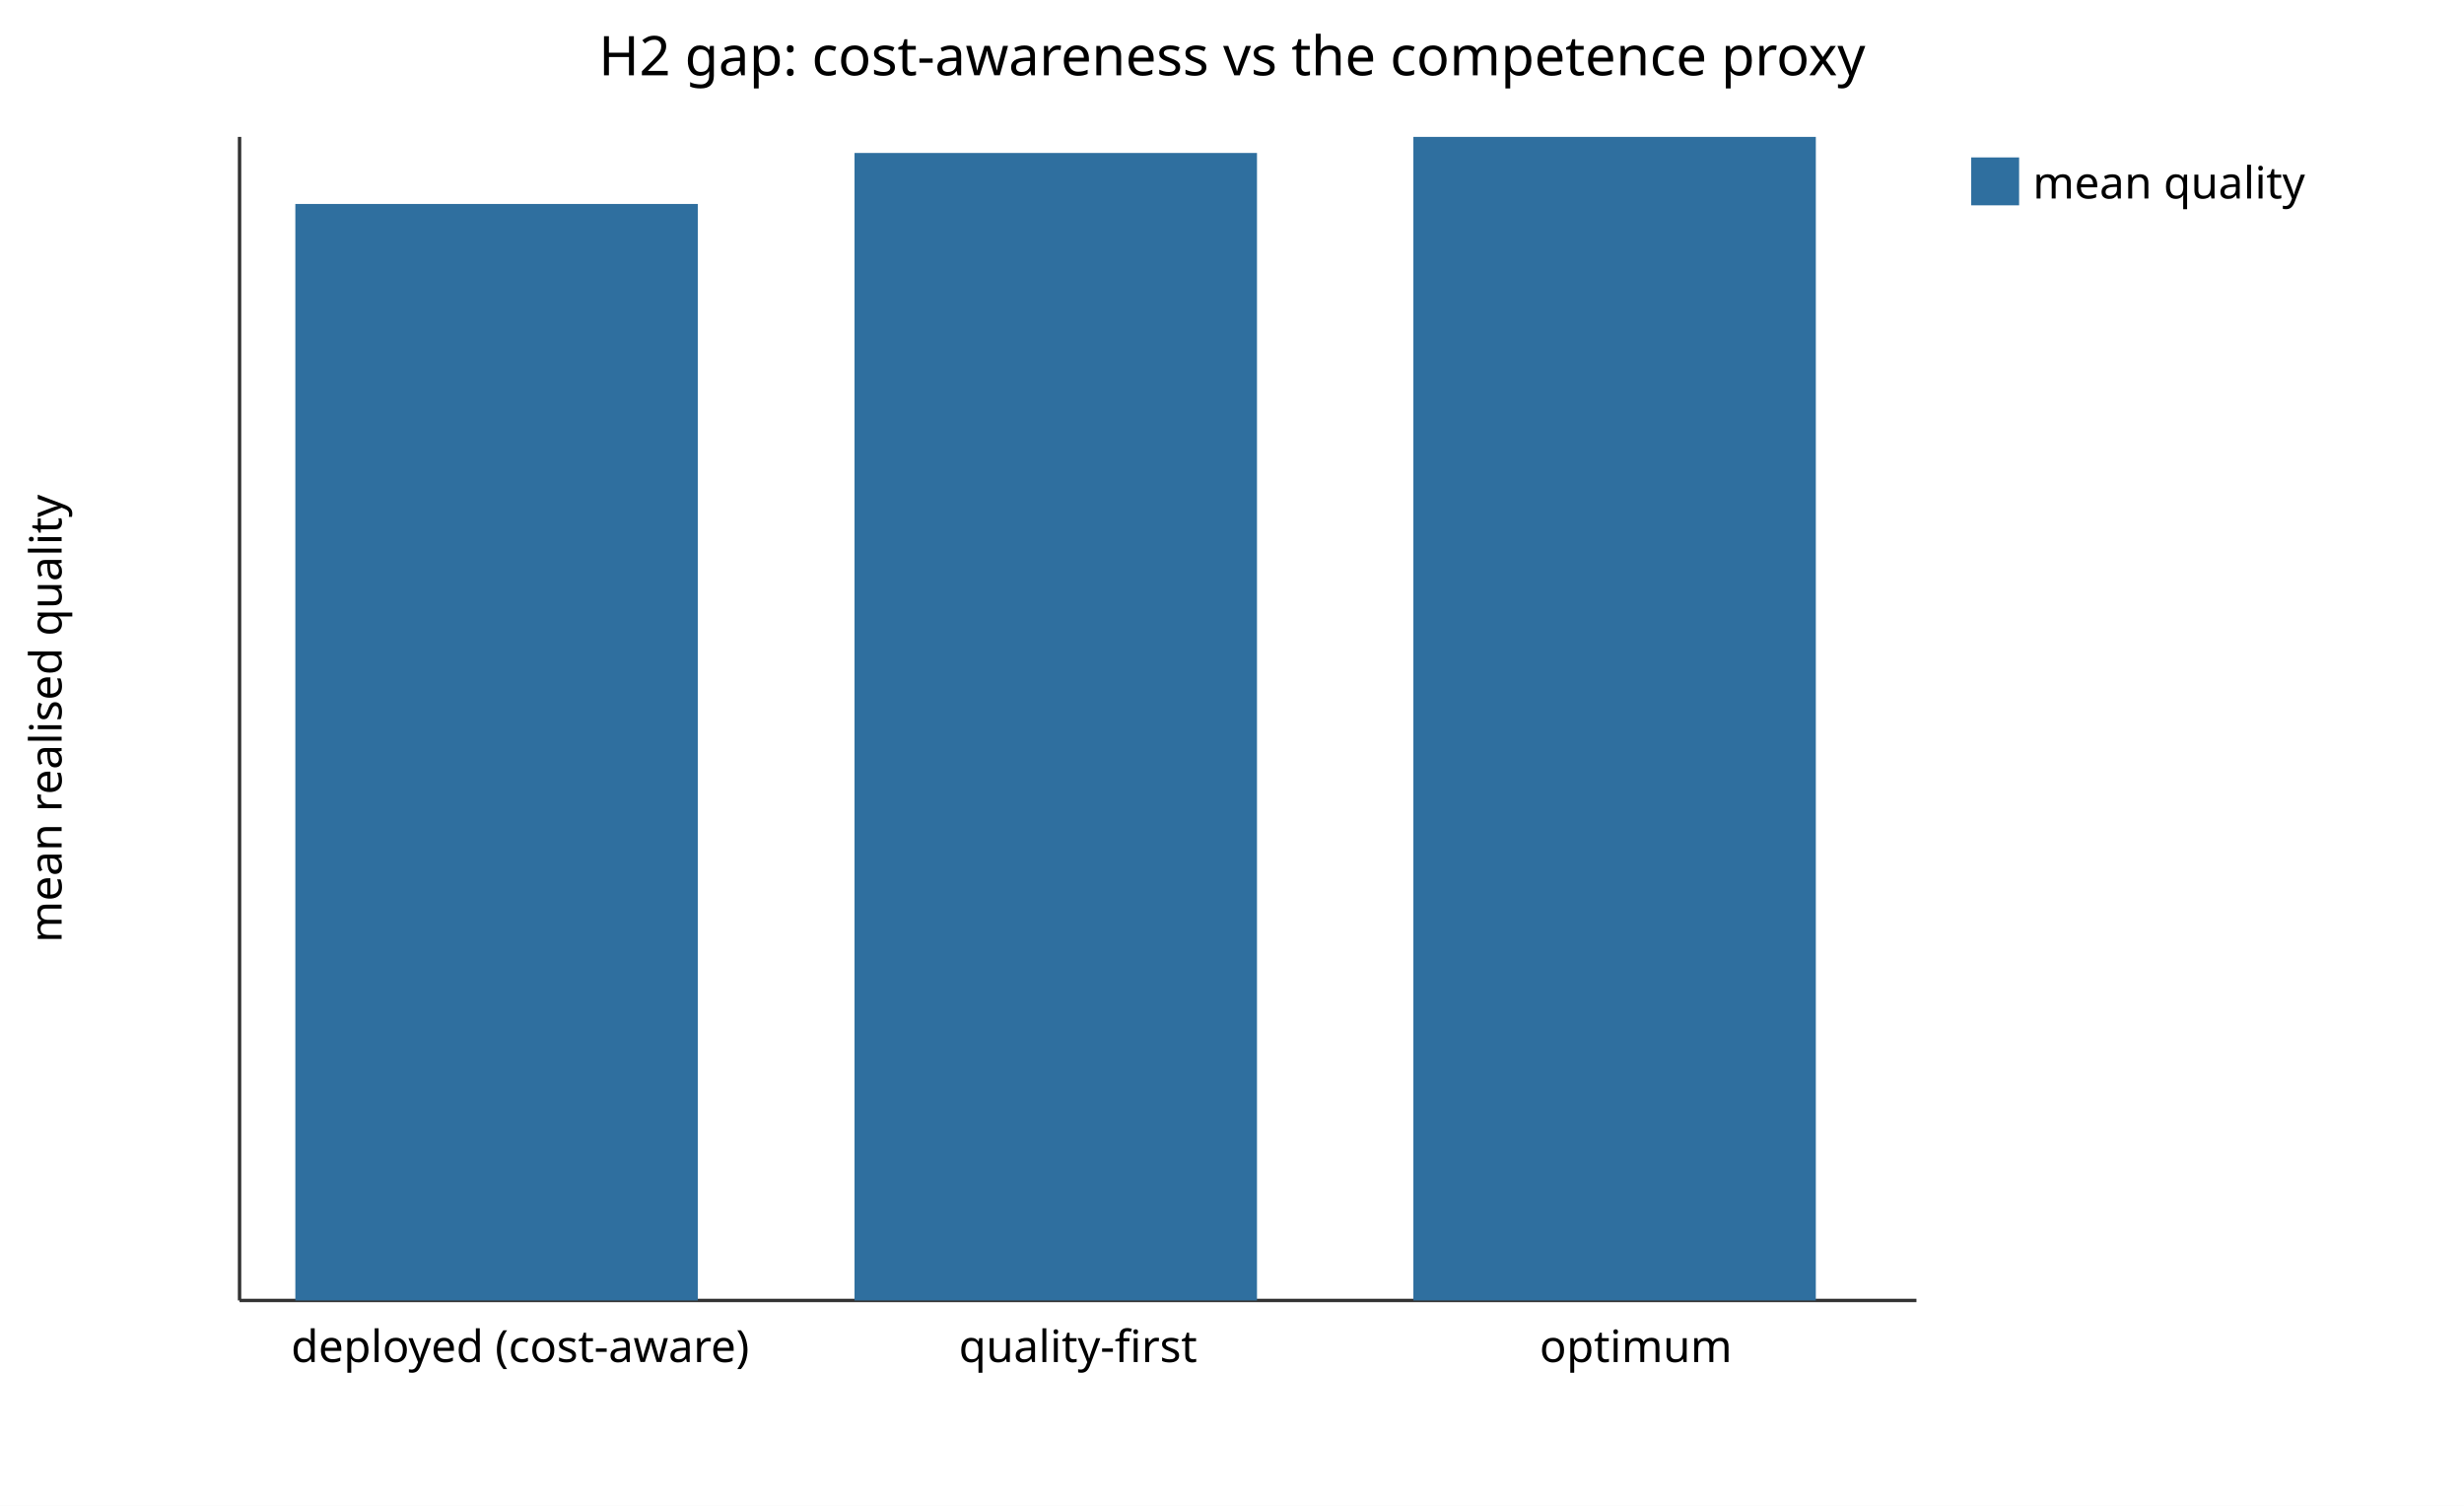
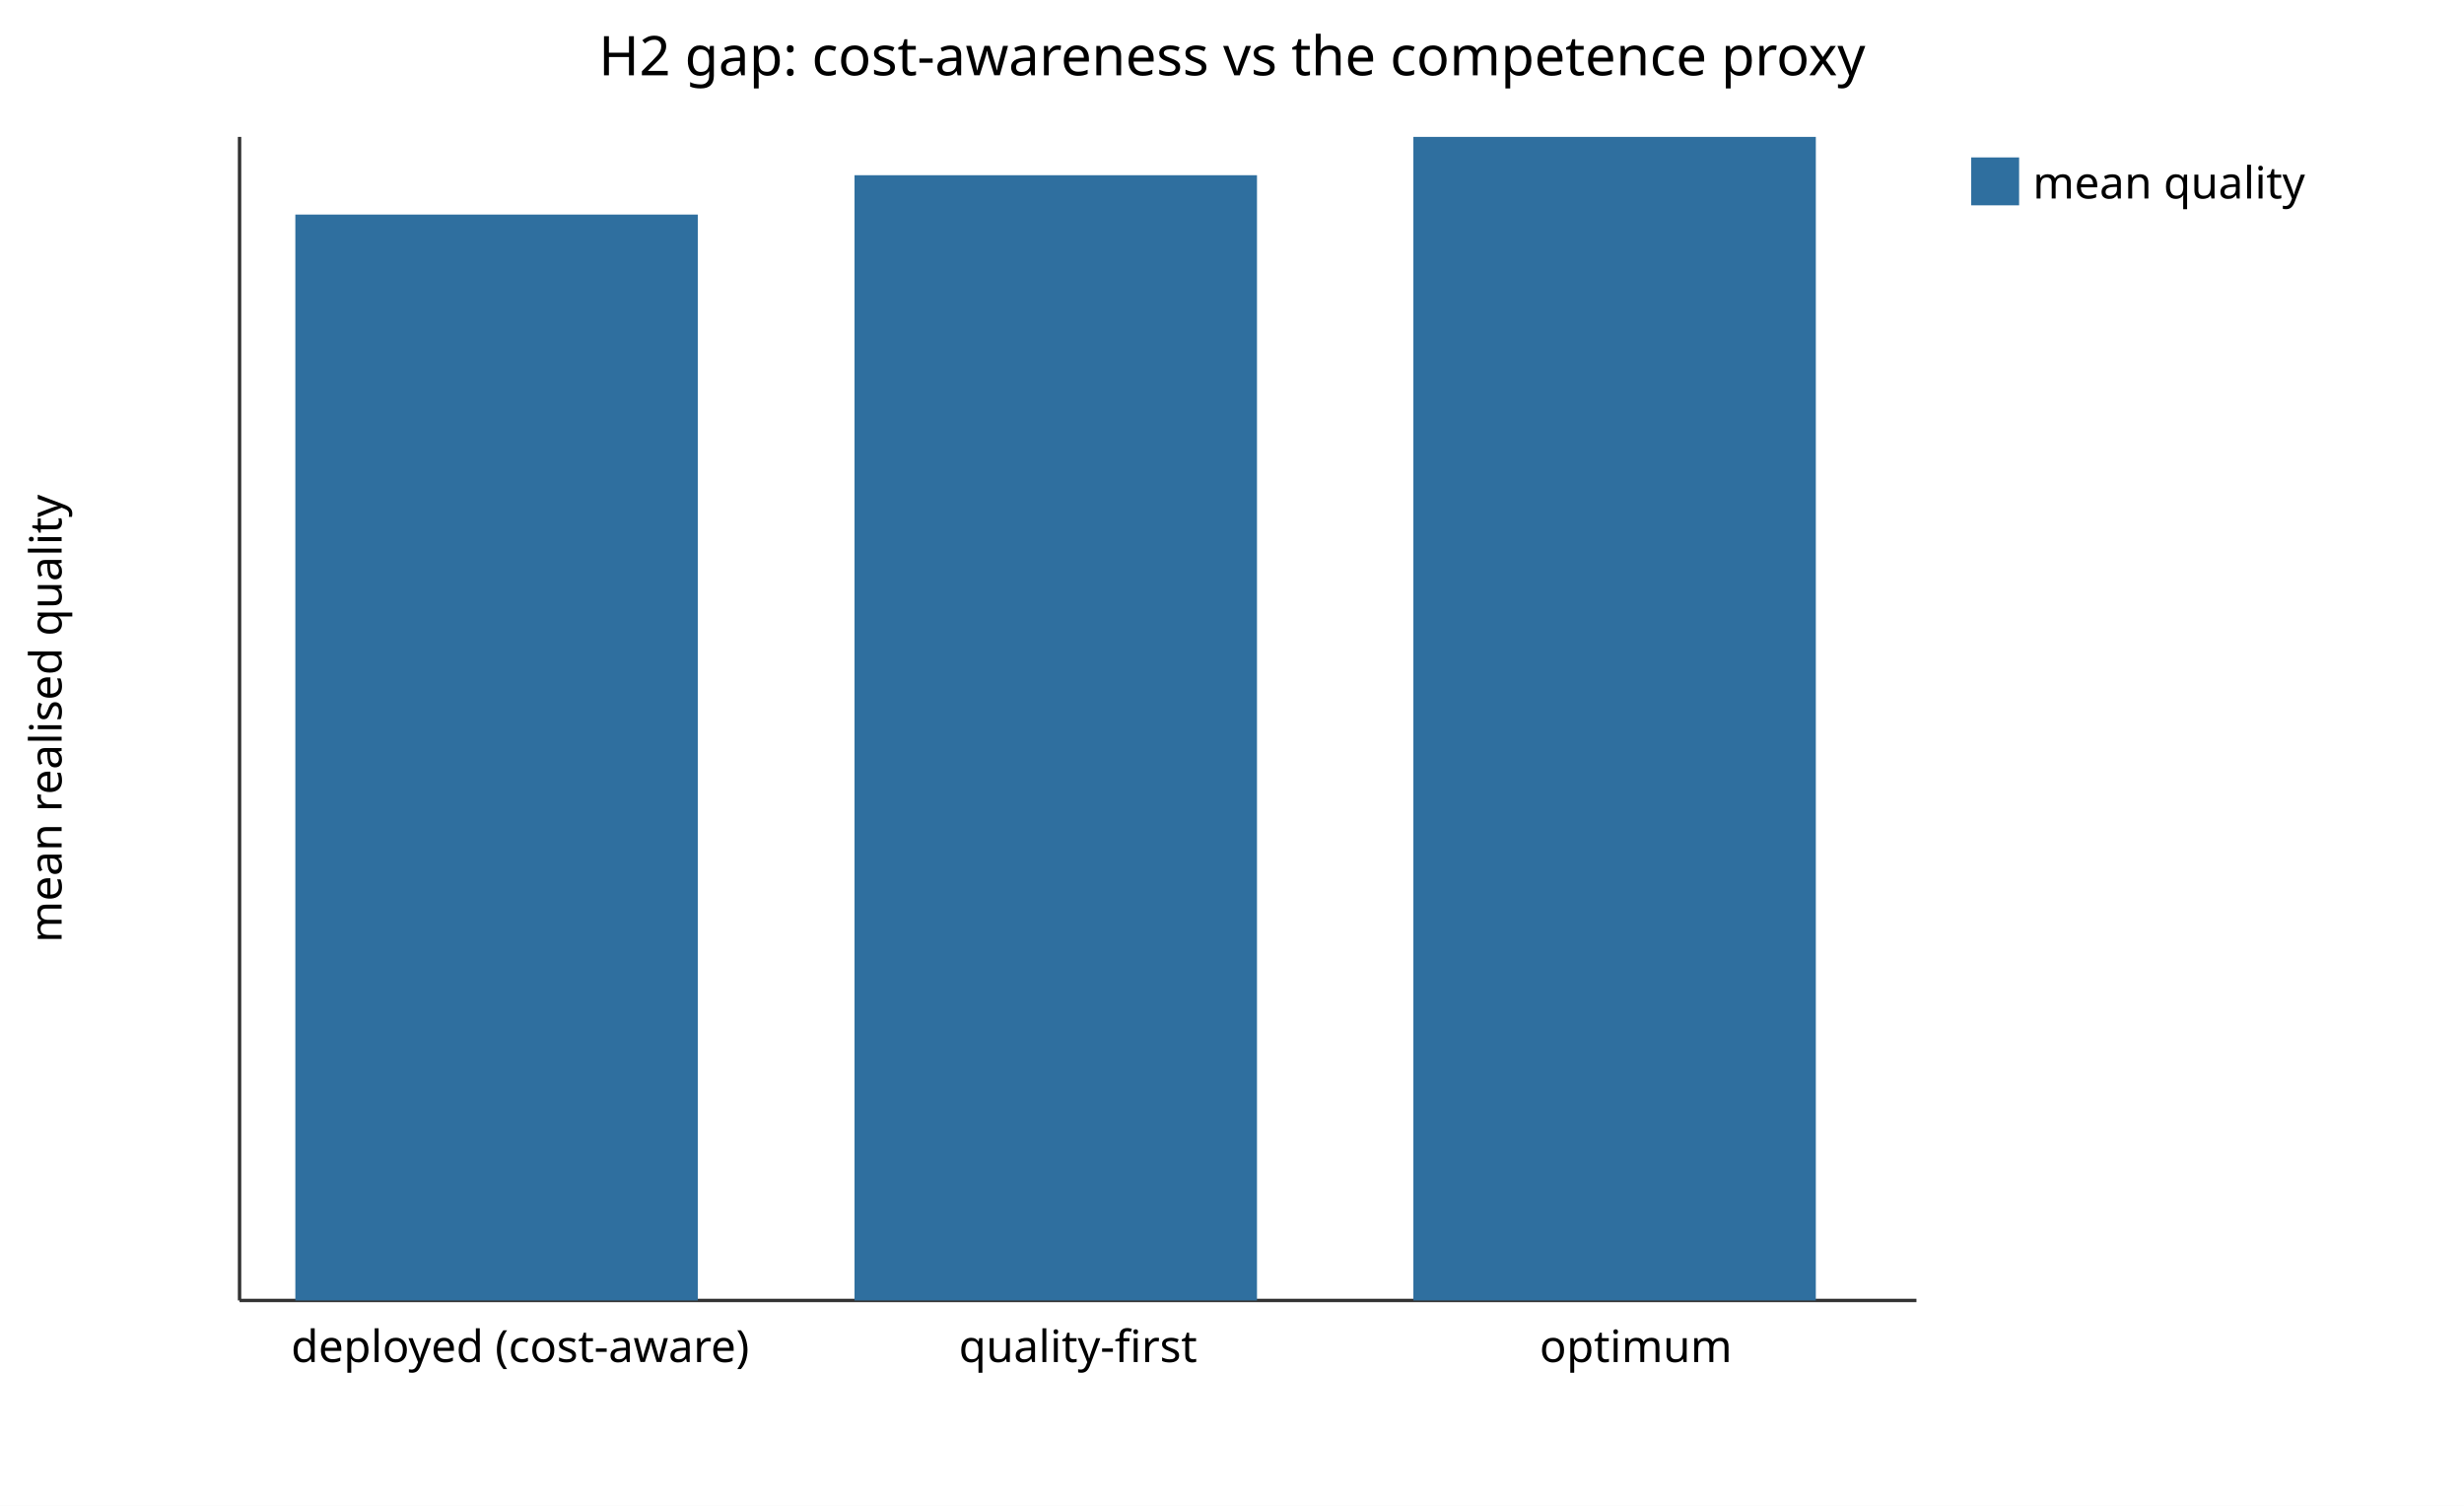
<svg xmlns="http://www.w3.org/2000/svg" width="720" height="440" viewBox="0 0 720 440" font-family="sans-serif" font-size="13">
  <rect width="720" height="440" fill="white" />
  <text x="360" y="22" text-anchor="middle" font-size="16">H2 gap: cost-awareness vs the competence proxy</text>
  <line x1="70" y1="380.0" x2="560" y2="380.0" stroke="#333" />
  <line x1="70" y1="380" x2="70" y2="40" stroke="#333" />
  <text x="18" y="210" text-anchor="middle" transform="rotate(-90 18 210)">mean realised quality</text>
-   <rect x="86.3" y="59.6" width="117.6" height="320.4" fill="#2f6f9f" />
+   <rect x="86.3" y="62.7" width="117.6" height="317.3" fill="#2f6f9f" />
  <text x="152" y="398" text-anchor="middle">deployed (cost-aware)</text>
-   <rect x="249.7" y="44.7" width="117.6" height="335.3" fill="#2f6f9f" />
+   <rect x="249.7" y="51.2" width="117.6" height="328.8" fill="#2f6f9f" />
  <text x="315" y="398" text-anchor="middle">quality-first</text>
  <rect x="413.0" y="40.0" width="117.6" height="340.0" fill="#2f6f9f" />
  <text x="478" y="398" text-anchor="middle">optimum</text>
  <rect x="576" y="46" width="14" height="14" fill="#2f6f9f" />
  <text x="594" y="58">mean quality</text>
</svg>
